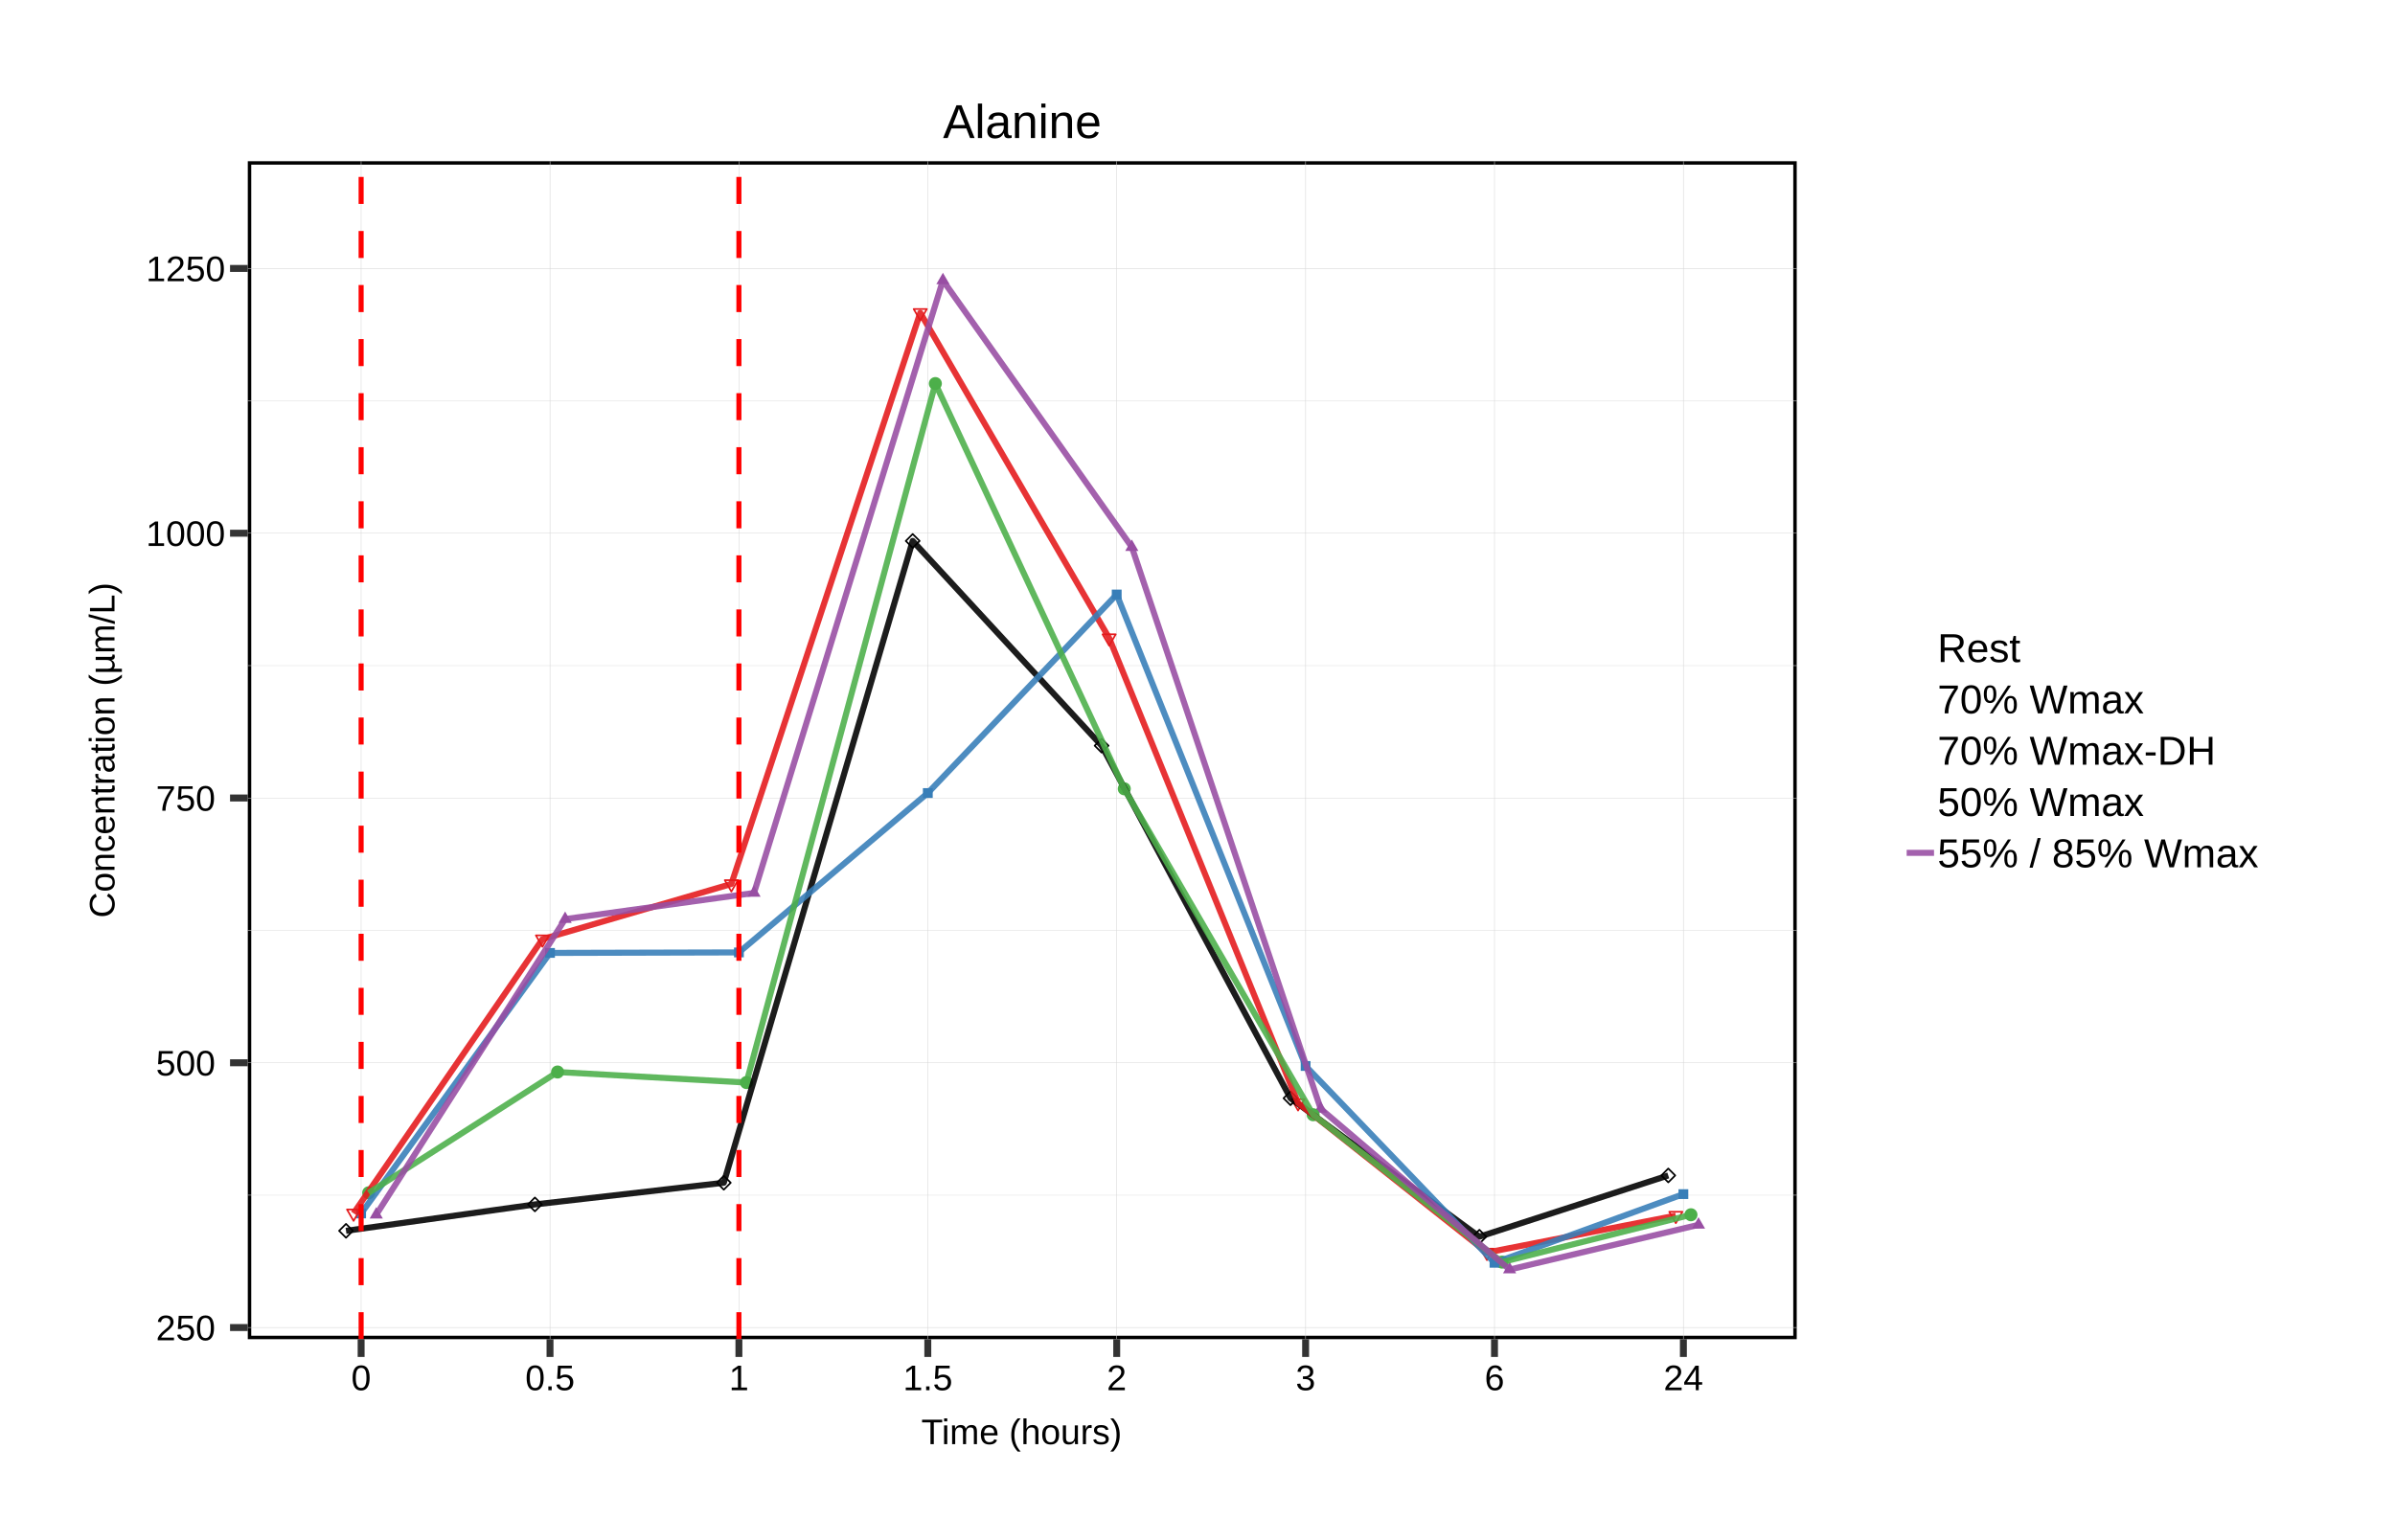
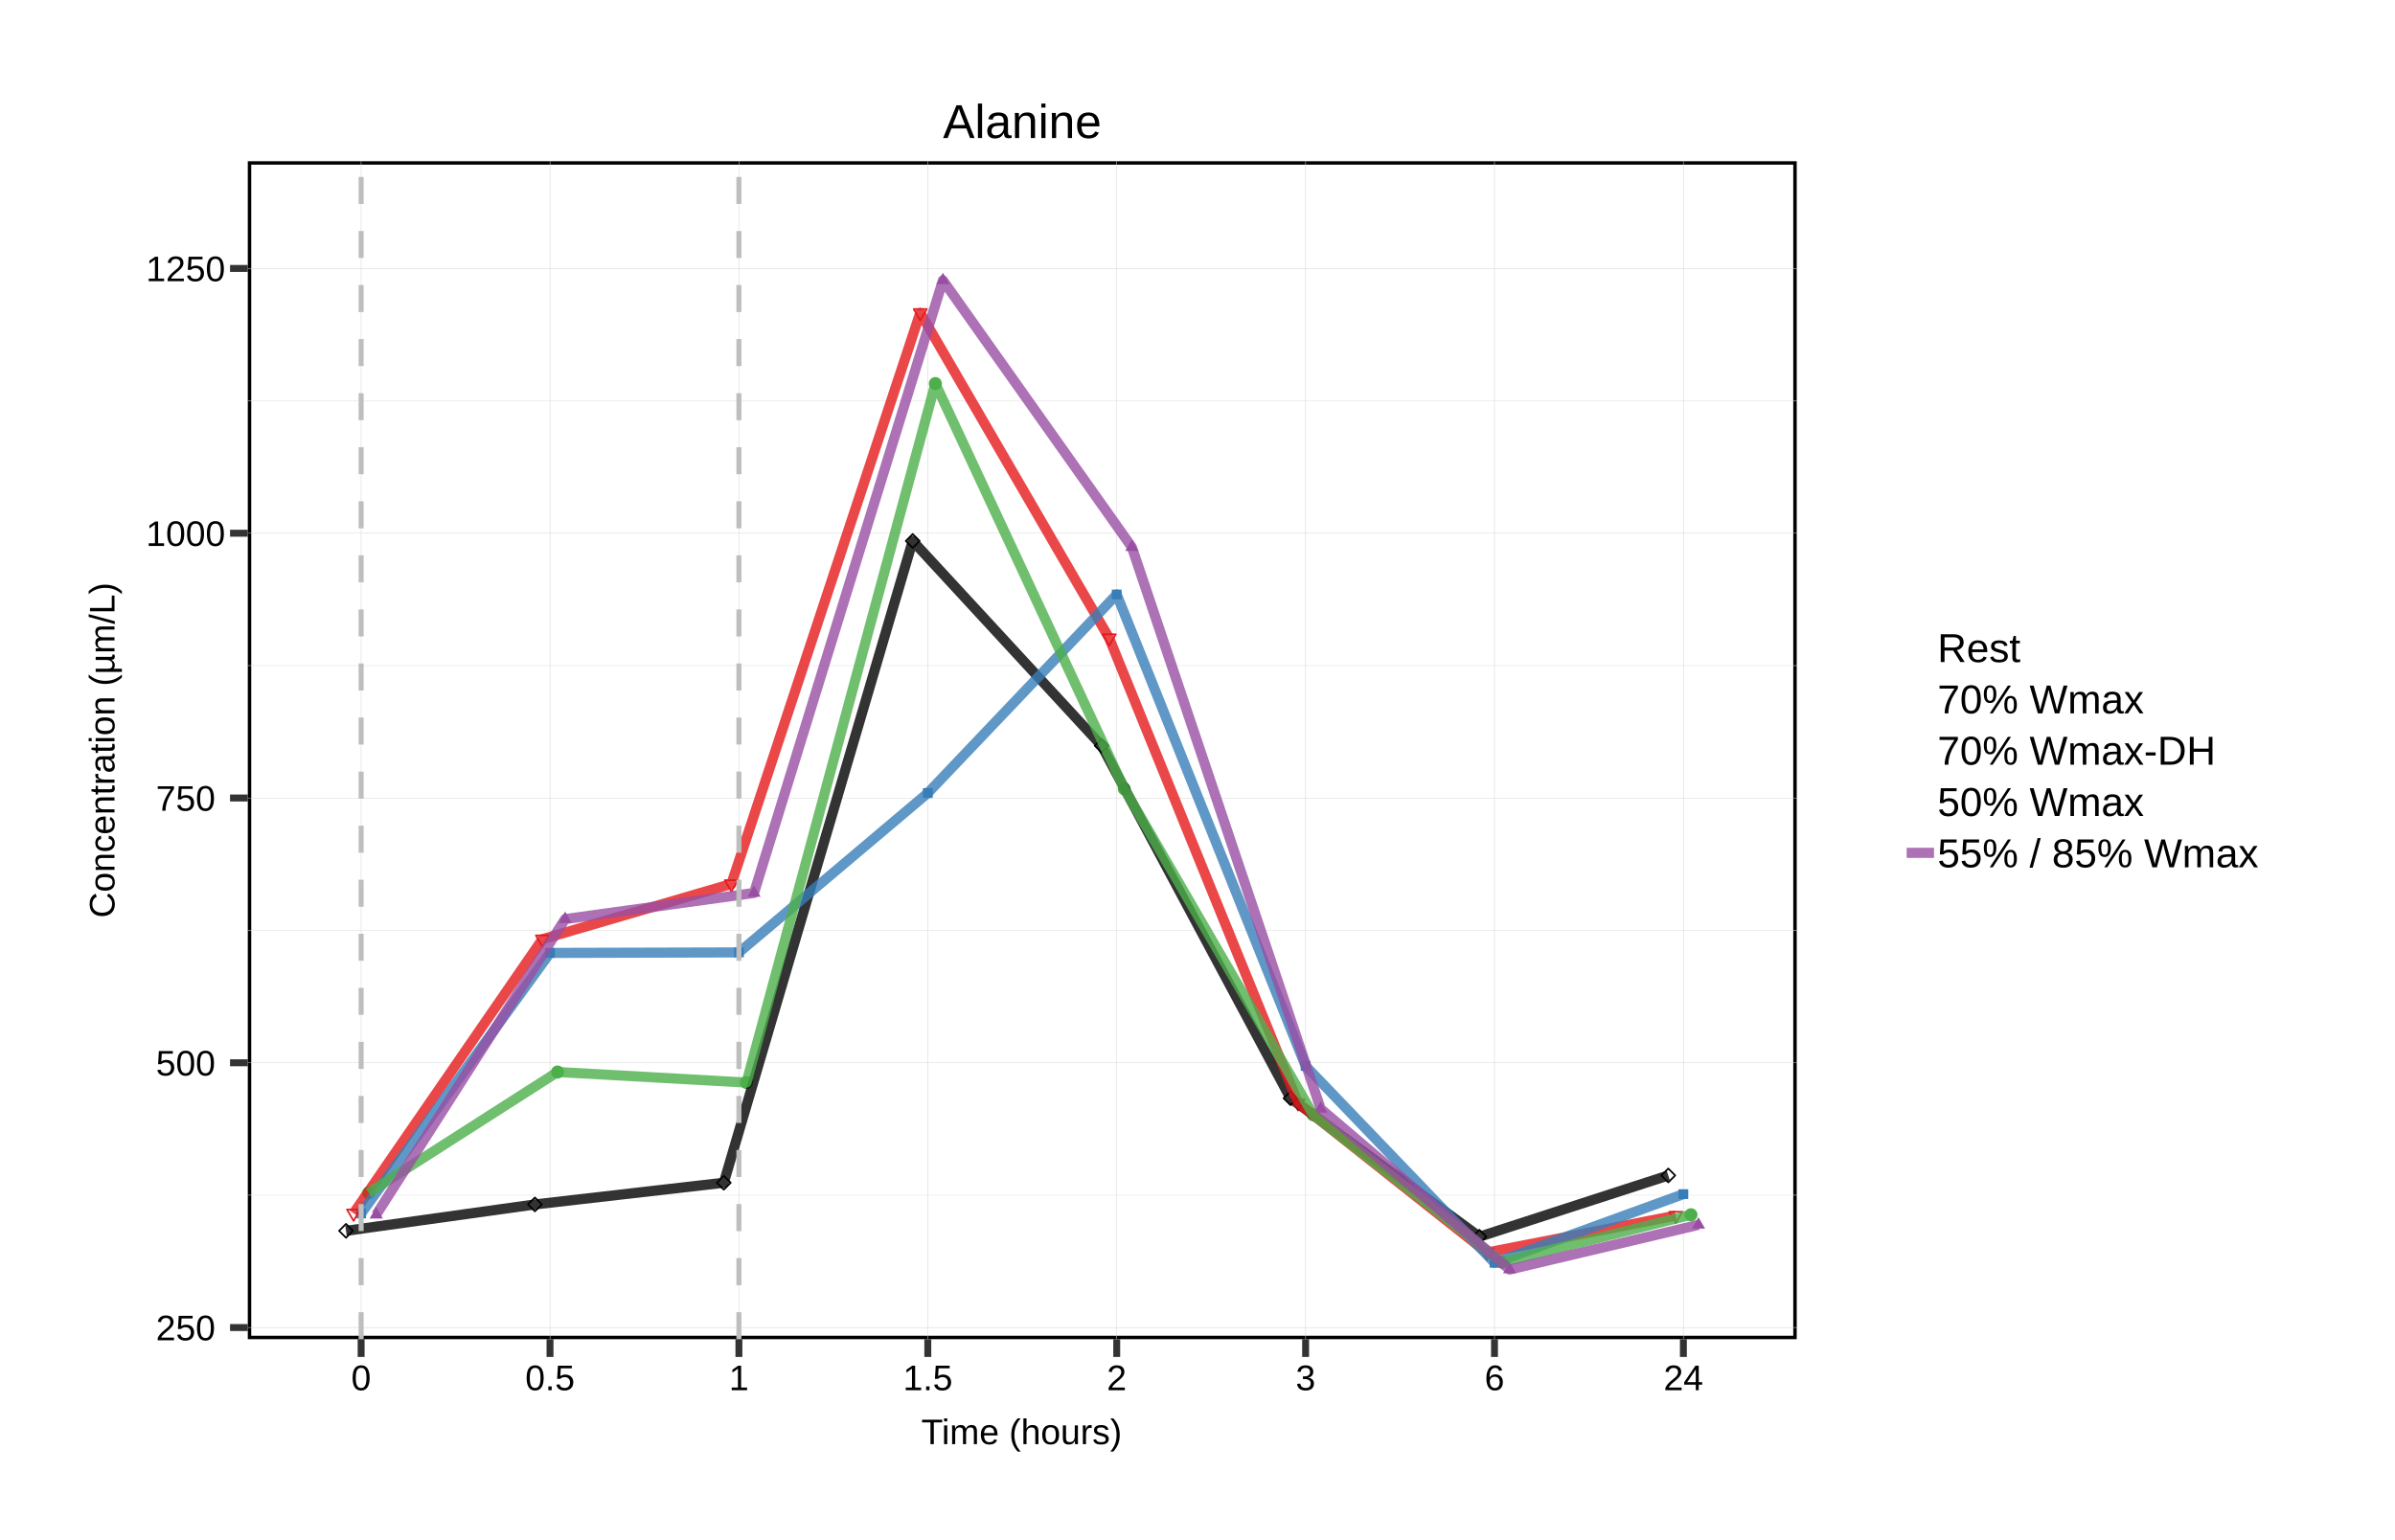
<svg xmlns="http://www.w3.org/2000/svg" viewBox="0 0 1008.00 648.00">
  <defs>
    <style type="text/css">
    line, polyline, path, rect, circle {
      fill: none;
      stroke: #000000;
      stroke-linecap: round;
      stroke-linejoin: round;
      stroke-miterlimit: 10.00;
    }
  </style>
  </defs>
  <rect width="100%" height="100%" style="stroke: none; fill: #FFFFFF;" />
  <rect x="0.00" y="0.00" width="1008.00" height="648.00" style="stroke-width: 2.91; stroke: #FFFFFF; fill: #FFFFFF;" />
  <defs>
    <clipPath id="cpMTA0LjI4OHw3NTYuMjAxfDU2My44MTV8NjcuODY3NA==">
      <rect x="104.29" y="67.87" width="651.91" height="495.95" />
    </clipPath>
  </defs>
  <rect x="104.29" y="67.87" width="651.91" height="495.95" style="stroke-width: 2.91; fill: #FFFFFF;" clip-path="url(#cpMTA0LjI4OHw3NTYuMjAxfDU2My44MTV8NjcuODY3NA==)" />
  <polyline points="104.29,503.17 756.20,503.17 " style="stroke-width: 0.21; stroke: #E0E0E0; stroke-linecap: butt;" clip-path="url(#cpMTA0LjI4OHw3NTYuMjAxfDU2My44MTV8NjcuODY3NA==)" />
  <polyline points="104.29,391.70 756.20,391.70 " style="stroke-width: 0.21; stroke: #E0E0E0; stroke-linecap: butt;" clip-path="url(#cpMTA0LjI4OHw3NTYuMjAxfDU2My44MTV8NjcuODY3NA==)" />
  <polyline points="104.29,280.23 756.20,280.23 " style="stroke-width: 0.21; stroke: #E0E0E0; stroke-linecap: butt;" clip-path="url(#cpMTA0LjI4OHw3NTYuMjAxfDU2My44MTV8NjcuODY3NA==)" />
  <polyline points="104.29,168.76 756.20,168.76 " style="stroke-width: 0.21; stroke: #E0E0E0; stroke-linecap: butt;" clip-path="url(#cpMTA0LjI4OHw3NTYuMjAxfDU2My44MTV8NjcuODY3NA==)" />
  <polyline points="104.29,558.90 756.20,558.90 " style="stroke-width: 0.21; stroke: #D4D4D4; stroke-linecap: butt;" clip-path="url(#cpMTA0LjI4OHw3NTYuMjAxfDU2My44MTV8NjcuODY3NA==)" />
  <polyline points="104.29,447.43 756.20,447.43 " style="stroke-width: 0.21; stroke: #D4D4D4; stroke-linecap: butt;" clip-path="url(#cpMTA0LjI4OHw3NTYuMjAxfDU2My44MTV8NjcuODY3NA==)" />
  <polyline points="104.29,335.96 756.20,335.96 " style="stroke-width: 0.21; stroke: #D4D4D4; stroke-linecap: butt;" clip-path="url(#cpMTA0LjI4OHw3NTYuMjAxfDU2My44MTV8NjcuODY3NA==)" />
  <polyline points="104.29,224.49 756.20,224.49 " style="stroke-width: 0.21; stroke: #D4D4D4; stroke-linecap: butt;" clip-path="url(#cpMTA0LjI4OHw3NTYuMjAxfDU2My44MTV8NjcuODY3NA==)" />
  <polyline points="104.29,113.02 756.20,113.02 " style="stroke-width: 0.21; stroke: #D4D4D4; stroke-linecap: butt;" clip-path="url(#cpMTA0LjI4OHw3NTYuMjAxfDU2My44MTV8NjcuODY3NA==)" />
  <polyline points="151.99,563.82 151.99,67.87 " style="stroke-width: 0.21; stroke: #D4D4D4; stroke-linecap: butt;" clip-path="url(#cpMTA0LjI4OHw3NTYuMjAxfDU2My44MTV8NjcuODY3NA==)" />
  <polyline points="231.49,563.82 231.49,67.87 " style="stroke-width: 0.21; stroke: #D4D4D4; stroke-linecap: butt;" clip-path="url(#cpMTA0LjI4OHw3NTYuMjAxfDU2My44MTV8NjcuODY3NA==)" />
  <polyline points="310.99,563.82 310.99,67.87 " style="stroke-width: 0.21; stroke: #D4D4D4; stroke-linecap: butt;" clip-path="url(#cpMTA0LjI4OHw3NTYuMjAxfDU2My44MTV8NjcuODY3NA==)" />
  <polyline points="390.49,563.82 390.49,67.87 " style="stroke-width: 0.21; stroke: #D4D4D4; stroke-linecap: butt;" clip-path="url(#cpMTA0LjI4OHw3NTYuMjAxfDU2My44MTV8NjcuODY3NA==)" />
  <polyline points="470.00,563.82 470.00,67.87 " style="stroke-width: 0.21; stroke: #D4D4D4; stroke-linecap: butt;" clip-path="url(#cpMTA0LjI4OHw3NTYuMjAxfDU2My44MTV8NjcuODY3NA==)" />
  <polyline points="549.50,563.82 549.50,67.87 " style="stroke-width: 0.21; stroke: #D4D4D4; stroke-linecap: butt;" clip-path="url(#cpMTA0LjI4OHw3NTYuMjAxfDU2My44MTV8NjcuODY3NA==)" />
  <polyline points="629.00,563.82 629.00,67.87 " style="stroke-width: 0.21; stroke: #D4D4D4; stroke-linecap: butt;" clip-path="url(#cpMTA0LjI4OHw3NTYuMjAxfDU2My44MTV8NjcuODY3NA==)" />
  <polyline points="708.50,563.82 708.50,67.87 " style="stroke-width: 0.21; stroke: #D4D4D4; stroke-linecap: butt;" clip-path="url(#cpMTA0LjI4OHw3NTYuMjAxfDU2My44MTV8NjcuODY3NA==)" />
  <polyline points="158.35,508.19 161.13,513.00 155.57,513.00 " style="stroke-width: 0.71; stroke: none; fill: #984EA3;" clip-path="url(#cpMTA0LjI4OHw3NTYuMjAxfDU2My44MTV8NjcuODY3NA==)" />
  <circle cx="155.17" cy="502.18" r="2.06pt" style="stroke-width: 0.71; stroke: none; fill: #4DAF4A;" clip-path="url(#cpMTA0LjI4OHw3NTYuMjAxfDU2My44MTV8NjcuODY3NA==)" />
  <polyline points="149.93,512.93 154.05,512.93 154.05,508.81 149.93,508.81 " style="stroke-width: 0.71; stroke: none; fill: #377EB8;" clip-path="url(#cpMTA0LjI4OHw3NTYuMjAxfDU2My44MTV8NjcuODY3NA==)" />
  <polyline points="148.81,514.00 151.59,509.19 146.03,509.19 148.81,514.00 " style="stroke-width: 0.71; stroke: #E41A1C;" clip-path="url(#cpMTA0LjI4OHw3NTYuMjAxfDU2My44MTV8NjcuODY3NA==)" />
  <polyline points="142.71,518.18 145.63,515.26 148.54,518.18 145.63,521.09 142.71,518.18 " style="stroke-width: 0.71;" clip-path="url(#cpMTA0LjI4OHw3NTYuMjAxfDU2My44MTV8NjcuODY3NA==)" />
  <polyline points="237.85,383.74 240.63,388.55 235.07,388.55 " style="stroke-width: 0.71; stroke: none; fill: #984EA3;" clip-path="url(#cpMTA0LjI4OHw3NTYuMjAxfDU2My44MTV8NjcuODY3NA==)" />
  <circle cx="234.67" cy="451.32" r="2.06pt" style="stroke-width: 0.71; stroke: none; fill: #4DAF4A;" clip-path="url(#cpMTA0LjI4OHw3NTYuMjAxfDU2My44MTV8NjcuODY3NA==)" />
  <polyline points="229.43,403.24 233.55,403.24 233.55,399.12 229.43,399.12 " style="stroke-width: 0.71; stroke: none; fill: #377EB8;" clip-path="url(#cpMTA0LjI4OHw3NTYuMjAxfDU2My44MTV8NjcuODY3NA==)" />
  <polyline points="228.31,398.60 231.09,393.79 225.53,393.79 228.31,398.60 " style="stroke-width: 0.71; stroke: #E41A1C;" clip-path="url(#cpMTA0LjI4OHw3NTYuMjAxfDU2My44MTV8NjcuODY3NA==)" />
  <polyline points="222.22,507.07 225.13,504.15 228.05,507.07 225.13,509.98 222.22,507.07 " style="stroke-width: 0.71;" clip-path="url(#cpMTA0LjI4OHw3NTYuMjAxfDU2My44MTV8NjcuODY3NA==)" />
  <polyline points="317.35,372.73 320.13,377.54 314.58,377.54 " style="stroke-width: 0.71; stroke: none; fill: #984EA3;" clip-path="url(#cpMTA0LjI4OHw3NTYuMjAxfDU2My44MTV8NjcuODY3NA==)" />
  <circle cx="314.17" cy="455.76" r="2.06pt" style="stroke-width: 0.71; stroke: none; fill: #4DAF4A;" clip-path="url(#cpMTA0LjI4OHw3NTYuMjAxfDU2My44MTV8NjcuODY3NA==)" />
  <polyline points="308.93,403.04 313.05,403.04 313.05,398.91 308.93,398.91 " style="stroke-width: 0.71; stroke: none; fill: #377EB8;" clip-path="url(#cpMTA0LjI4OHw3NTYuMjAxfDU2My44MTV8NjcuODY3NA==)" />
  <polyline points="307.81,375.36 310.59,370.55 305.04,370.55 307.81,375.36 " style="stroke-width: 0.71; stroke: #E41A1C;" clip-path="url(#cpMTA0LjI4OHw3NTYuMjAxfDU2My44MTV8NjcuODY3NA==)" />
  <polyline points="301.72,497.94 304.63,495.03 307.55,497.94 304.63,500.86 301.72,497.94 " style="stroke-width: 0.71;" clip-path="url(#cpMTA0LjI4OHw3NTYuMjAxfDU2My44MTV8NjcuODY3NA==)" />
  <polyline points="396.85,114.82 399.63,119.63 394.08,119.63 " style="stroke-width: 0.71; stroke: none; fill: #984EA3;" clip-path="url(#cpMTA0LjI4OHw3NTYuMjAxfDU2My44MTV8NjcuODY3NA==)" />
  <circle cx="393.67" cy="161.49" r="2.06pt" style="stroke-width: 0.71; stroke: none; fill: #4DAF4A;" clip-path="url(#cpMTA0LjI4OHw3NTYuMjAxfDU2My44MTV8NjcuODY3NA==)" />
  <polyline points="388.43,335.93 392.56,335.93 392.56,331.81 388.43,331.81 " style="stroke-width: 0.71; stroke: none; fill: #377EB8;" clip-path="url(#cpMTA0LjI4OHw3NTYuMjAxfDU2My44MTV8NjcuODY3NA==)" />
  <polyline points="387.31,134.90 390.09,130.10 384.54,130.10 387.31,134.90 " style="stroke-width: 0.71; stroke: #E41A1C;" clip-path="url(#cpMTA0LjI4OHw3NTYuMjAxfDU2My44MTV8NjcuODY3NA==)" />
  <polyline points="381.22,227.74 384.13,224.83 387.05,227.74 384.13,230.66 381.22,227.74 " style="stroke-width: 0.71;" clip-path="url(#cpMTA0LjI4OHw3NTYuMjAxfDU2My44MTV8NjcuODY3NA==)" />
  <polyline points="476.36,227.13 479.13,231.94 473.58,231.94 " style="stroke-width: 0.71; stroke: none; fill: #984EA3;" clip-path="url(#cpMTA0LjI4OHw3NTYuMjAxfDU2My44MTV8NjcuODY3NA==)" />
  <circle cx="473.18" cy="332.09" r="2.06pt" style="stroke-width: 0.71; stroke: none; fill: #4DAF4A;" clip-path="url(#cpMTA0LjI4OHw3NTYuMjAxfDU2My44MTV8NjcuODY3NA==)" />
  <polyline points="467.93,252.34 472.06,252.34 472.06,248.22 467.93,248.22 " style="stroke-width: 0.71; stroke: none; fill: #377EB8;" clip-path="url(#cpMTA0LjI4OHw3NTYuMjAxfDU2My44MTV8NjcuODY3NA==)" />
  <polyline points="466.82,271.85 469.59,267.04 464.04,267.04 466.82,271.85 " style="stroke-width: 0.71; stroke: #E41A1C;" clip-path="url(#cpMTA0LjI4OHw3NTYuMjAxfDU2My44MTV8NjcuODY3NA==)" />
  <polyline points="460.72,313.93 463.64,311.02 466.55,313.93 463.64,316.85 460.72,313.93 " style="stroke-width: 0.71;" clip-path="url(#cpMTA0LjI4OHw3NTYuMjAxfDU2My44MTV8NjcuODY3NA==)" />
  <polyline points="555.86,463.63 558.63,468.44 553.08,468.44 " style="stroke-width: 0.71; stroke: none; fill: #984EA3;" clip-path="url(#cpMTA0LjI4OHw3NTYuMjAxfDU2My44MTV8NjcuODY3NA==)" />
  <circle cx="552.68" cy="469.31" r="2.06pt" style="stroke-width: 0.71; stroke: none; fill: #4DAF4A;" clip-path="url(#cpMTA0LjI4OHw3NTYuMjAxfDU2My44MTV8NjcuODY3NA==)" />
  <polyline points="547.44,450.84 551.56,450.84 551.56,446.72 547.44,446.72 " style="stroke-width: 0.71; stroke: none; fill: #377EB8;" clip-path="url(#cpMTA0LjI4OHw3NTYuMjAxfDU2My44MTV8NjcuODY3NA==)" />
  <polyline points="546.32,467.55 549.09,462.75 543.54,462.75 546.32,467.55 " style="stroke-width: 0.71; stroke: #E41A1C;" clip-path="url(#cpMTA0LjI4OHw3NTYuMjAxfDU2My44MTV8NjcuODY3NA==)" />
  <polyline points="540.22,462.36 543.14,459.45 546.05,462.36 543.14,465.28 540.22,462.36 " style="stroke-width: 0.71;" clip-path="url(#cpMTA0LjI4OHw3NTYuMjAxfDU2My44MTV8NjcuODY3NA==)" />
  <polyline points="635.36,531.27 638.13,536.08 632.58,536.08 " style="stroke-width: 0.71; stroke: none; fill: #984EA3;" clip-path="url(#cpMTA0LjI4OHw3NTYuMjAxfDU2My44MTV8NjcuODY3NA==)" />
  <circle cx="632.18" cy="531.35" r="2.06pt" style="stroke-width: 0.71; stroke: none; fill: #4DAF4A;" clip-path="url(#cpMTA0LjI4OHw3NTYuMjAxfDU2My44MTV8NjcuODY3NA==)" />
  <polyline points="626.94,533.70 631.06,533.70 631.06,529.57 626.94,529.57 " style="stroke-width: 0.71; stroke: none; fill: #377EB8;" clip-path="url(#cpMTA0LjI4OHw3NTYuMjAxfDU2My44MTV8NjcuODY3NA==)" />
  <polyline points="625.82,530.52 628.59,525.71 623.04,525.71 625.82,530.52 " style="stroke-width: 0.71; stroke: #E41A1C;" clip-path="url(#cpMTA0LjI4OHw3NTYuMjAxfDU2My44MTV8NjcuODY3NA==)" />
  <polyline points="619.72,520.66 622.64,517.74 625.55,520.66 622.64,523.57 619.72,520.66 " style="stroke-width: 0.71;" clip-path="url(#cpMTA0LjI4OHw3NTYuMjAxfDU2My44MTV8NjcuODY3NA==)" />
  <polyline points="714.86,512.45 717.64,517.26 712.08,517.26 " style="stroke-width: 0.71; stroke: none; fill: #984EA3;" clip-path="url(#cpMTA0LjI4OHw3NTYuMjAxfDU2My44MTV8NjcuODY3NA==)" />
  <circle cx="711.68" cy="511.42" r="2.06pt" style="stroke-width: 0.71; stroke: none; fill: #4DAF4A;" clip-path="url(#cpMTA0LjI4OHw3NTYuMjAxfDU2My44MTV8NjcuODY3NA==)" />
  <polyline points="706.44,504.79 710.56,504.79 710.56,500.67 706.44,500.67 " style="stroke-width: 0.71; stroke: none; fill: #377EB8;" clip-path="url(#cpMTA0LjI4OHw3NTYuMjAxfDU2My44MTV8NjcuODY3NA==)" />
  <polyline points="705.32,514.97 708.10,510.16 702.54,510.16 705.32,514.97 " style="stroke-width: 0.71; stroke: #E41A1C;" clip-path="url(#cpMTA0LjI4OHw3NTYuMjAxfDU2My44MTV8NjcuODY3NA==)" />
  <polyline points="699.22,494.87 702.14,491.95 705.06,494.87 702.14,497.78 699.22,494.87 " style="stroke-width: 0.71;" clip-path="url(#cpMTA0LjI4OHw3NTYuMjAxfDU2My44MTV8NjcuODY3NA==)" />
-   <polyline points="145.63,518.18 225.13,507.07 304.63,497.94 384.13,227.74 463.64,313.93 543.14,462.36 622.64,520.66 702.14,494.87 " style="stroke-width: 2.56; stroke: #000000; stroke-opacity: 0.89; stroke-linecap: butt;" clip-path="url(#cpMTA0LjI4OHw3NTYuMjAxfDU2My44MTV8NjcuODY3NA==)" />
-   <polyline points="148.81,510.79 228.31,395.39 307.81,372.15 387.31,131.70 466.82,268.64 546.32,464.35 625.82,527.32 705.32,511.77 " style="stroke-width: 2.56; stroke: #E41A1C; stroke-opacity: 0.89; stroke-linecap: butt;" clip-path="url(#cpMTA0LjI4OHw3NTYuMjAxfDU2My44MTV8NjcuODY3NA==)" />
-   <polyline points="151.99,510.87 231.49,401.18 310.99,400.97 390.49,333.87 470.00,250.28 549.50,448.78 629.00,531.64 708.50,502.73 " style="stroke-width: 2.56; stroke: #377EB8; stroke-opacity: 0.89; stroke-linecap: butt;" clip-path="url(#cpMTA0LjI4OHw3NTYuMjAxfDU2My44MTV8NjcuODY3NA==)" />
-   <polyline points="155.17,502.18 234.67,451.32 314.17,455.76 393.67,161.49 473.18,332.09 552.68,469.31 632.18,531.35 711.68,511.42 " style="stroke-width: 2.56; stroke: #4DAF4A; stroke-opacity: 0.89; stroke-linecap: butt;" clip-path="url(#cpMTA0LjI4OHw3NTYuMjAxfDU2My44MTV8NjcuODY3NA==)" />
-   <polyline points="158.35,511.39 237.85,386.94 317.35,375.94 396.85,118.03 476.36,230.33 555.86,466.83 635.36,534.48 714.86,515.66 " style="stroke-width: 2.56; stroke: #984EA3; stroke-opacity: 0.89; stroke-linecap: butt;" clip-path="url(#cpMTA0LjI4OHw3NTYuMjAxfDU2My44MTV8NjcuODY3NA==)" />
-   <line x1="151.99" y1="563.82" x2="151.99" y2="67.87" style="stroke-width: 2.13; stroke: #FF0000; stroke-dasharray: 11.38,11.38; stroke-linecap: butt;" clip-path="url(#cpMTA0LjI4OHw3NTYuMjAxfDU2My44MTV8NjcuODY3NA==)" />
-   <line x1="310.99" y1="563.82" x2="310.99" y2="67.87" style="stroke-width: 2.13; stroke: #FF0000; stroke-dasharray: 11.38,11.38; stroke-linecap: butt;" clip-path="url(#cpMTA0LjI4OHw3NTYuMjAxfDU2My44MTV8NjcuODY3NA==)" />
+   <polyline points="145.63,518.18 225.13,507.07 304.63,497.94 384.13,227.74 463.64,313.93 543.14,462.36 622.64,520.66 702.14,494.87 " style="stroke-width: 4.27; stroke: #000000; stroke-opacity: 0.80; stroke-linecap: butt;" clip-path="url(#cpMTA0LjI4OHw3NTYuMjAxfDU2My44MTV8NjcuODY3NA==)" />
+   <polyline points="148.81,510.79 228.31,395.39 307.81,372.15 387.31,131.70 466.82,268.64 546.32,464.35 625.82,527.32 705.32,511.77 " style="stroke-width: 4.27; stroke: #E41A1C; stroke-opacity: 0.80; stroke-linecap: butt;" clip-path="url(#cpMTA0LjI4OHw3NTYuMjAxfDU2My44MTV8NjcuODY3NA==)" />
+   <polyline points="151.99,510.87 231.49,401.18 310.99,400.97 390.49,333.87 470.00,250.28 549.50,448.78 629.00,531.64 708.50,502.73 " style="stroke-width: 4.27; stroke: #377EB8; stroke-opacity: 0.80; stroke-linecap: butt;" clip-path="url(#cpMTA0LjI4OHw3NTYuMjAxfDU2My44MTV8NjcuODY3NA==)" />
+   <polyline points="155.17,502.18 234.67,451.32 314.17,455.76 393.67,161.49 473.18,332.09 552.68,469.31 632.18,531.35 711.68,511.42 " style="stroke-width: 4.27; stroke: #4DAF4A; stroke-opacity: 0.80; stroke-linecap: butt;" clip-path="url(#cpMTA0LjI4OHw3NTYuMjAxfDU2My44MTV8NjcuODY3NA==)" />
+   <polyline points="158.35,511.39 237.85,386.94 317.35,375.94 396.85,118.03 476.36,230.33 555.86,466.83 635.36,534.48 714.86,515.66 " style="stroke-width: 4.27; stroke: #984EA3; stroke-opacity: 0.80; stroke-linecap: butt;" clip-path="url(#cpMTA0LjI4OHw3NTYuMjAxfDU2My44MTV8NjcuODY3NA==)" />
+   <line x1="151.99" y1="563.82" x2="151.99" y2="67.87" style="stroke-width: 2.13; stroke: #BEBEBE; stroke-dasharray: 11.38,11.38; stroke-linecap: butt;" clip-path="url(#cpMTA0LjI4OHw3NTYuMjAxfDU2My44MTV8NjcuODY3NA==)" />
+   <line x1="310.99" y1="563.82" x2="310.99" y2="67.87" style="stroke-width: 2.13; stroke: #BEBEBE; stroke-dasharray: 11.38,11.38; stroke-linecap: butt;" clip-path="url(#cpMTA0LjI4OHw3NTYuMjAxfDU2My44MTV8NjcuODY3NA==)" />
  <defs>
    <clipPath id="cpMHwxMDA4fDY0OHww">
      <rect x="0.00" y="0.00" width="1008.00" height="648.00" />
    </clipPath>
  </defs>
  <g clip-path="url(#cpMHwxMDA4fDY0OHww)">
    <text x="65.63" y="564.27" style="font-size: 15.00px; font-family: Arial;" textLength="25.03px" lengthAdjust="spacingAndGlyphs">250</text>
  </g>
  <g clip-path="url(#cpMHwxMDA4fDY0OHww)">
    <text x="65.63" y="452.80" style="font-size: 15.00px; font-family: Arial;" textLength="25.03px" lengthAdjust="spacingAndGlyphs">500</text>
  </g>
  <g clip-path="url(#cpMHwxMDA4fDY0OHww)">
    <text x="65.63" y="341.33" style="font-size: 15.00px; font-family: Arial;" textLength="25.03px" lengthAdjust="spacingAndGlyphs">750</text>
  </g>
  <g clip-path="url(#cpMHwxMDA4fDY0OHww)">
    <text x="61.45" y="229.86" style="font-size: 15.00px; font-family: Arial;" textLength="33.37px" lengthAdjust="spacingAndGlyphs">1000</text>
  </g>
  <g clip-path="url(#cpMHwxMDA4fDY0OHww)">
    <text x="61.45" y="118.39" style="font-size: 15.00px; font-family: Arial;" textLength="33.37px" lengthAdjust="spacingAndGlyphs">1250</text>
  </g>
  <polyline points="96.82,558.90 104.29,558.90 " style="stroke-width: 2.91; stroke: #333333; stroke-linecap: butt;" clip-path="url(#cpMHwxMDA4fDY0OHww)" />
  <polyline points="96.82,447.43 104.29,447.43 " style="stroke-width: 2.91; stroke: #333333; stroke-linecap: butt;" clip-path="url(#cpMHwxMDA4fDY0OHww)" />
  <polyline points="96.82,335.96 104.29,335.96 " style="stroke-width: 2.91; stroke: #333333; stroke-linecap: butt;" clip-path="url(#cpMHwxMDA4fDY0OHww)" />
  <polyline points="96.82,224.49 104.29,224.49 " style="stroke-width: 2.91; stroke: #333333; stroke-linecap: butt;" clip-path="url(#cpMHwxMDA4fDY0OHww)" />
  <polyline points="96.82,113.02 104.29,113.02 " style="stroke-width: 2.91; stroke: #333333; stroke-linecap: butt;" clip-path="url(#cpMHwxMDA4fDY0OHww)" />
  <polyline points="151.99,571.29 151.99,563.82 " style="stroke-width: 2.91; stroke: #333333; stroke-linecap: butt;" clip-path="url(#cpMHwxMDA4fDY0OHww)" />
  <polyline points="231.49,571.29 231.49,563.82 " style="stroke-width: 2.91; stroke: #333333; stroke-linecap: butt;" clip-path="url(#cpMHwxMDA4fDY0OHww)" />
  <polyline points="310.99,571.29 310.99,563.82 " style="stroke-width: 2.91; stroke: #333333; stroke-linecap: butt;" clip-path="url(#cpMHwxMDA4fDY0OHww)" />
  <polyline points="390.49,571.29 390.49,563.82 " style="stroke-width: 2.91; stroke: #333333; stroke-linecap: butt;" clip-path="url(#cpMHwxMDA4fDY0OHww)" />
  <polyline points="470.00,571.29 470.00,563.82 " style="stroke-width: 2.91; stroke: #333333; stroke-linecap: butt;" clip-path="url(#cpMHwxMDA4fDY0OHww)" />
  <polyline points="549.50,571.29 549.50,563.82 " style="stroke-width: 2.91; stroke: #333333; stroke-linecap: butt;" clip-path="url(#cpMHwxMDA4fDY0OHww)" />
  <polyline points="629.00,571.29 629.00,563.82 " style="stroke-width: 2.91; stroke: #333333; stroke-linecap: butt;" clip-path="url(#cpMHwxMDA4fDY0OHww)" />
  <polyline points="708.50,571.29 708.50,563.82 " style="stroke-width: 2.91; stroke: #333333; stroke-linecap: butt;" clip-path="url(#cpMHwxMDA4fDY0OHww)" />
  <g clip-path="url(#cpMHwxMDA4fDY0OHww)">
    <text x="147.82" y="585.28" style="font-size: 15.00px; font-family: Arial;" textLength="8.34px" lengthAdjust="spacingAndGlyphs">0</text>
  </g>
  <g clip-path="url(#cpMHwxMDA4fDY0OHww)">
    <text x="221.06" y="585.28" style="font-size: 15.00px; font-family: Arial;" textLength="20.85px" lengthAdjust="spacingAndGlyphs">0.5</text>
  </g>
  <g clip-path="url(#cpMHwxMDA4fDY0OHww)">
    <text x="306.82" y="585.28" style="font-size: 15.00px; font-family: Arial;" textLength="8.34px" lengthAdjust="spacingAndGlyphs">1</text>
  </g>
  <g clip-path="url(#cpMHwxMDA4fDY0OHww)">
    <text x="380.07" y="585.28" style="font-size: 15.00px; font-family: Arial;" textLength="20.85px" lengthAdjust="spacingAndGlyphs">1.5</text>
  </g>
  <g clip-path="url(#cpMHwxMDA4fDY0OHww)">
    <text x="465.82" y="585.28" style="font-size: 15.00px; font-family: Arial;" textLength="8.34px" lengthAdjust="spacingAndGlyphs">2</text>
  </g>
  <g clip-path="url(#cpMHwxMDA4fDY0OHww)">
    <text x="545.33" y="585.28" style="font-size: 15.00px; font-family: Arial;" textLength="8.34px" lengthAdjust="spacingAndGlyphs">3</text>
  </g>
  <g clip-path="url(#cpMHwxMDA4fDY0OHww)">
    <text x="624.83" y="585.28" style="font-size: 15.00px; font-family: Arial;" textLength="8.34px" lengthAdjust="spacingAndGlyphs">6</text>
  </g>
  <g clip-path="url(#cpMHwxMDA4fDY0OHww)">
    <text x="700.16" y="585.28" style="font-size: 15.00px; font-family: Arial;" textLength="16.68px" lengthAdjust="spacingAndGlyphs">24</text>
  </g>
  <g clip-path="url(#cpMHwxMDA4fDY0OHww)">
    <text x="387.74" y="608.01" style="font-size: 15.00px; font-family: Arial;" textLength="85.01px" lengthAdjust="spacingAndGlyphs">Time (hours)</text>
  </g>
  <g clip-path="url(#cpMHwxMDA4fDY0OHww)">
    <text transform="translate(48.19,386.44) rotate(-90)" style="font-size: 15.00px; font-family: Arial;" textLength="141.20px" lengthAdjust="spacingAndGlyphs">Concentration (µm/L)</text>
  </g>
  <rect x="786.09" y="246.90" width="179.39" height="137.89" style="stroke-width: 2.91; stroke: none; fill: #FFFFFF;" clip-path="url(#cpMHwxMDA4fDY0OHww)" />
  <rect x="801.03" y="261.84" width="14.40" height="21.60" style="stroke-width: 36.28; stroke: #FFFFFF; fill: #FFFFFF;" clip-path="url(#cpMHwxMDA4fDY0OHww)" />
-   <line x1="802.47" y1="272.64" x2="813.99" y2="272.64" style="stroke-width: 2.56; stroke: #000000; stroke-opacity: 0.89; stroke-linecap: butt;" clip-path="url(#cpMHwxMDA4fDY0OHww)" />
+   <line x1="802.47" y1="272.64" x2="813.99" y2="272.64" style="stroke-width: 4.27; stroke: #000000; stroke-opacity: 0.80; stroke-linecap: butt;" clip-path="url(#cpMHwxMDA4fDY0OHww)" />
  <rect x="801.03" y="283.44" width="14.40" height="21.60" style="stroke-width: 36.28; stroke: #FFFFFF; fill: #FFFFFF;" clip-path="url(#cpMHwxMDA4fDY0OHww)" />
-   <line x1="802.47" y1="294.24" x2="813.99" y2="294.24" style="stroke-width: 2.56; stroke: #E41A1C; stroke-opacity: 0.89; stroke-linecap: butt;" clip-path="url(#cpMHwxMDA4fDY0OHww)" />
+   <line x1="802.47" y1="294.24" x2="813.99" y2="294.24" style="stroke-width: 4.27; stroke: #E41A1C; stroke-opacity: 0.80; stroke-linecap: butt;" clip-path="url(#cpMHwxMDA4fDY0OHww)" />
  <rect x="801.03" y="305.04" width="14.40" height="21.60" style="stroke-width: 36.28; stroke: #FFFFFF; fill: #FFFFFF;" clip-path="url(#cpMHwxMDA4fDY0OHww)" />
-   <line x1="802.47" y1="315.84" x2="813.99" y2="315.84" style="stroke-width: 2.56; stroke: #377EB8; stroke-opacity: 0.89; stroke-linecap: butt;" clip-path="url(#cpMHwxMDA4fDY0OHww)" />
+   <line x1="802.47" y1="315.84" x2="813.99" y2="315.84" style="stroke-width: 4.27; stroke: #377EB8; stroke-opacity: 0.80; stroke-linecap: butt;" clip-path="url(#cpMHwxMDA4fDY0OHww)" />
  <rect x="801.03" y="326.64" width="14.40" height="21.60" style="stroke-width: 36.28; stroke: #FFFFFF; fill: #FFFFFF;" clip-path="url(#cpMHwxMDA4fDY0OHww)" />
-   <line x1="802.47" y1="337.44" x2="813.99" y2="337.44" style="stroke-width: 2.56; stroke: #4DAF4A; stroke-opacity: 0.89; stroke-linecap: butt;" clip-path="url(#cpMHwxMDA4fDY0OHww)" />
+   <line x1="802.47" y1="337.44" x2="813.99" y2="337.44" style="stroke-width: 4.27; stroke: #4DAF4A; stroke-opacity: 0.80; stroke-linecap: butt;" clip-path="url(#cpMHwxMDA4fDY0OHww)" />
  <rect x="801.03" y="348.24" width="14.40" height="21.60" style="stroke-width: 36.28; stroke: #FFFFFF; fill: #FFFFFF;" clip-path="url(#cpMHwxMDA4fDY0OHww)" />
-   <line x1="802.47" y1="359.04" x2="813.99" y2="359.04" style="stroke-width: 2.56; stroke: #984EA3; stroke-opacity: 0.89; stroke-linecap: butt;" clip-path="url(#cpMHwxMDA4fDY0OHww)" />
+   <line x1="802.47" y1="359.04" x2="813.99" y2="359.04" style="stroke-width: 4.27; stroke: #984EA3; stroke-opacity: 0.80; stroke-linecap: butt;" clip-path="url(#cpMHwxMDA4fDY0OHww)" />
  <g clip-path="url(#cpMHwxMDA4fDY0OHww)">
    <text x="815.43" y="278.73" style="font-size: 17.00px; font-family: Arial;" textLength="34.95px" lengthAdjust="spacingAndGlyphs">Rest</text>
  </g>
  <g clip-path="url(#cpMHwxMDA4fDY0OHww)">
    <text x="815.43" y="300.33" style="font-size: 17.00px; font-family: Arial;" textLength="86.91px" lengthAdjust="spacingAndGlyphs">70% Wmax</text>
  </g>
  <g clip-path="url(#cpMHwxMDA4fDY0OHww)">
    <text x="815.43" y="321.93" style="font-size: 17.00px; font-family: Arial;" textLength="117.12px" lengthAdjust="spacingAndGlyphs">70% Wmax-DH</text>
  </g>
  <g clip-path="url(#cpMHwxMDA4fDY0OHww)">
    <text x="815.43" y="343.53" style="font-size: 17.00px; font-family: Arial;" textLength="86.91px" lengthAdjust="spacingAndGlyphs">50% Wmax</text>
  </g>
  <g clip-path="url(#cpMHwxMDA4fDY0OHww)">
    <text x="815.43" y="365.13" style="font-size: 17.00px; font-family: Arial;" textLength="135.10px" lengthAdjust="spacingAndGlyphs">55% / 85% Wmax</text>
  </g>
  <g clip-path="url(#cpMHwxMDA4fDY0OHww)">
    <text x="396.89" y="58.10" style="font-size: 20.00px; font-family: Arial;" textLength="66.72px" lengthAdjust="spacingAndGlyphs">Alanine</text>
  </g>
</svg>
